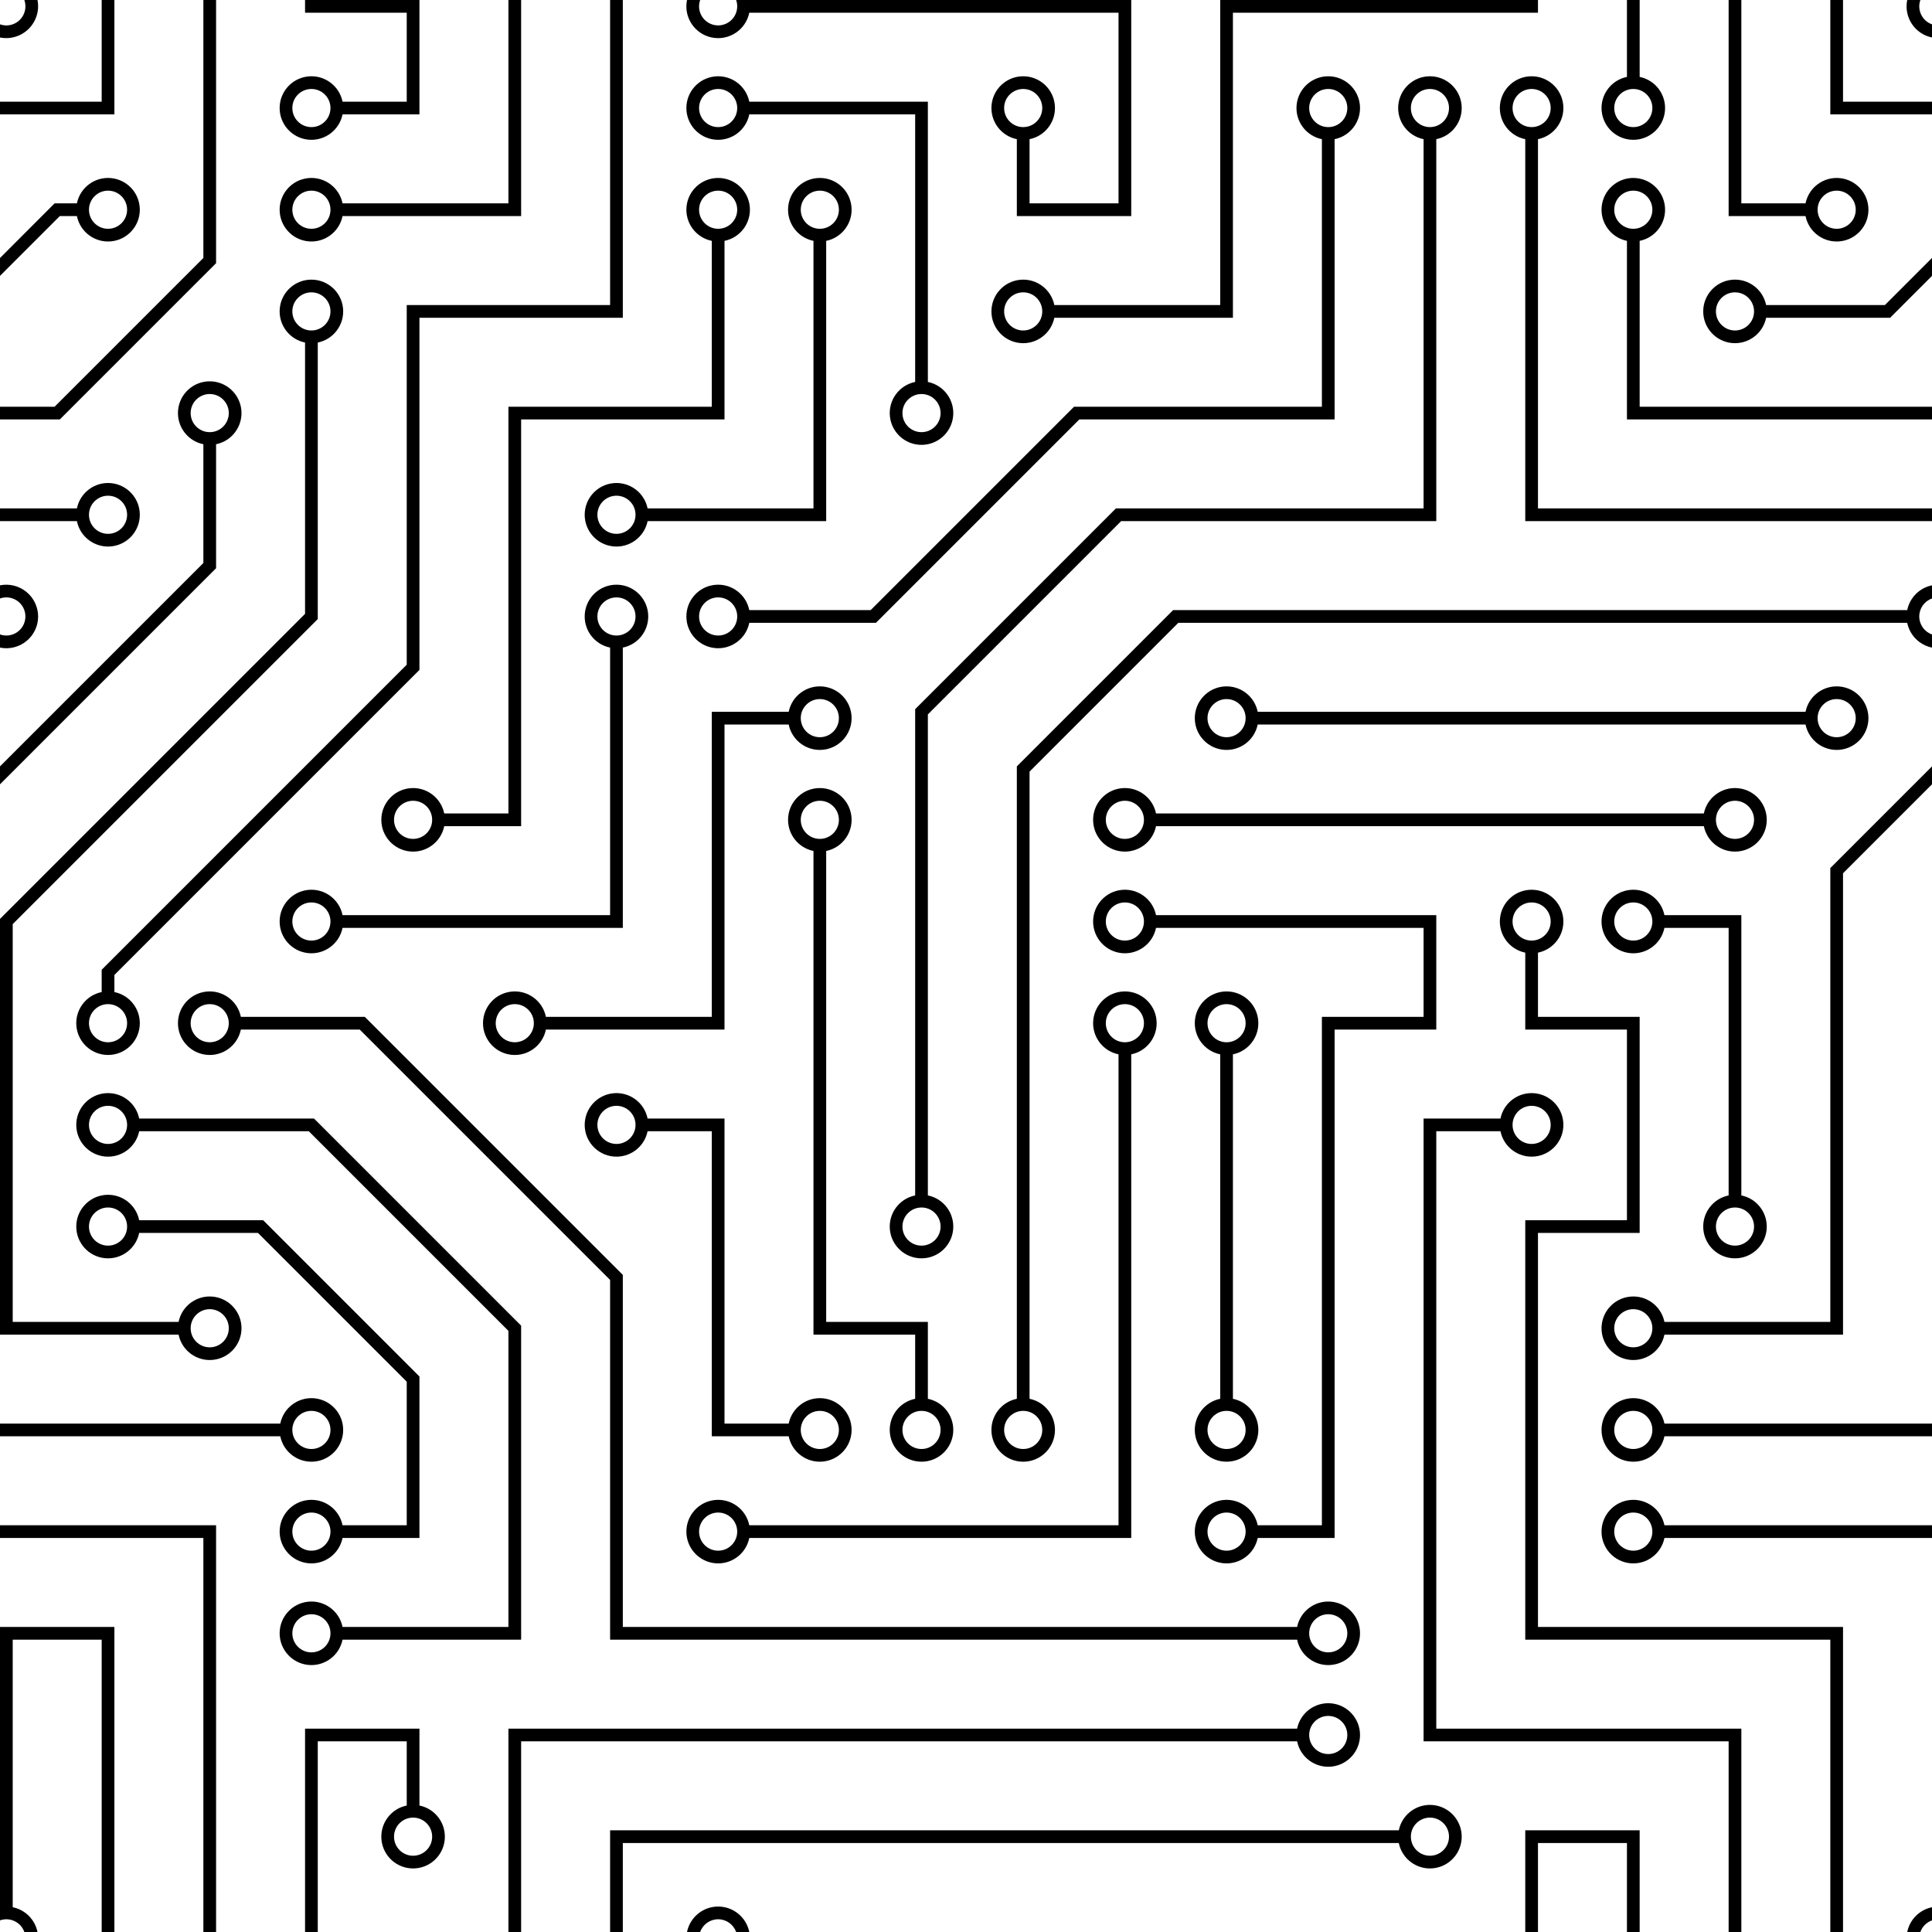
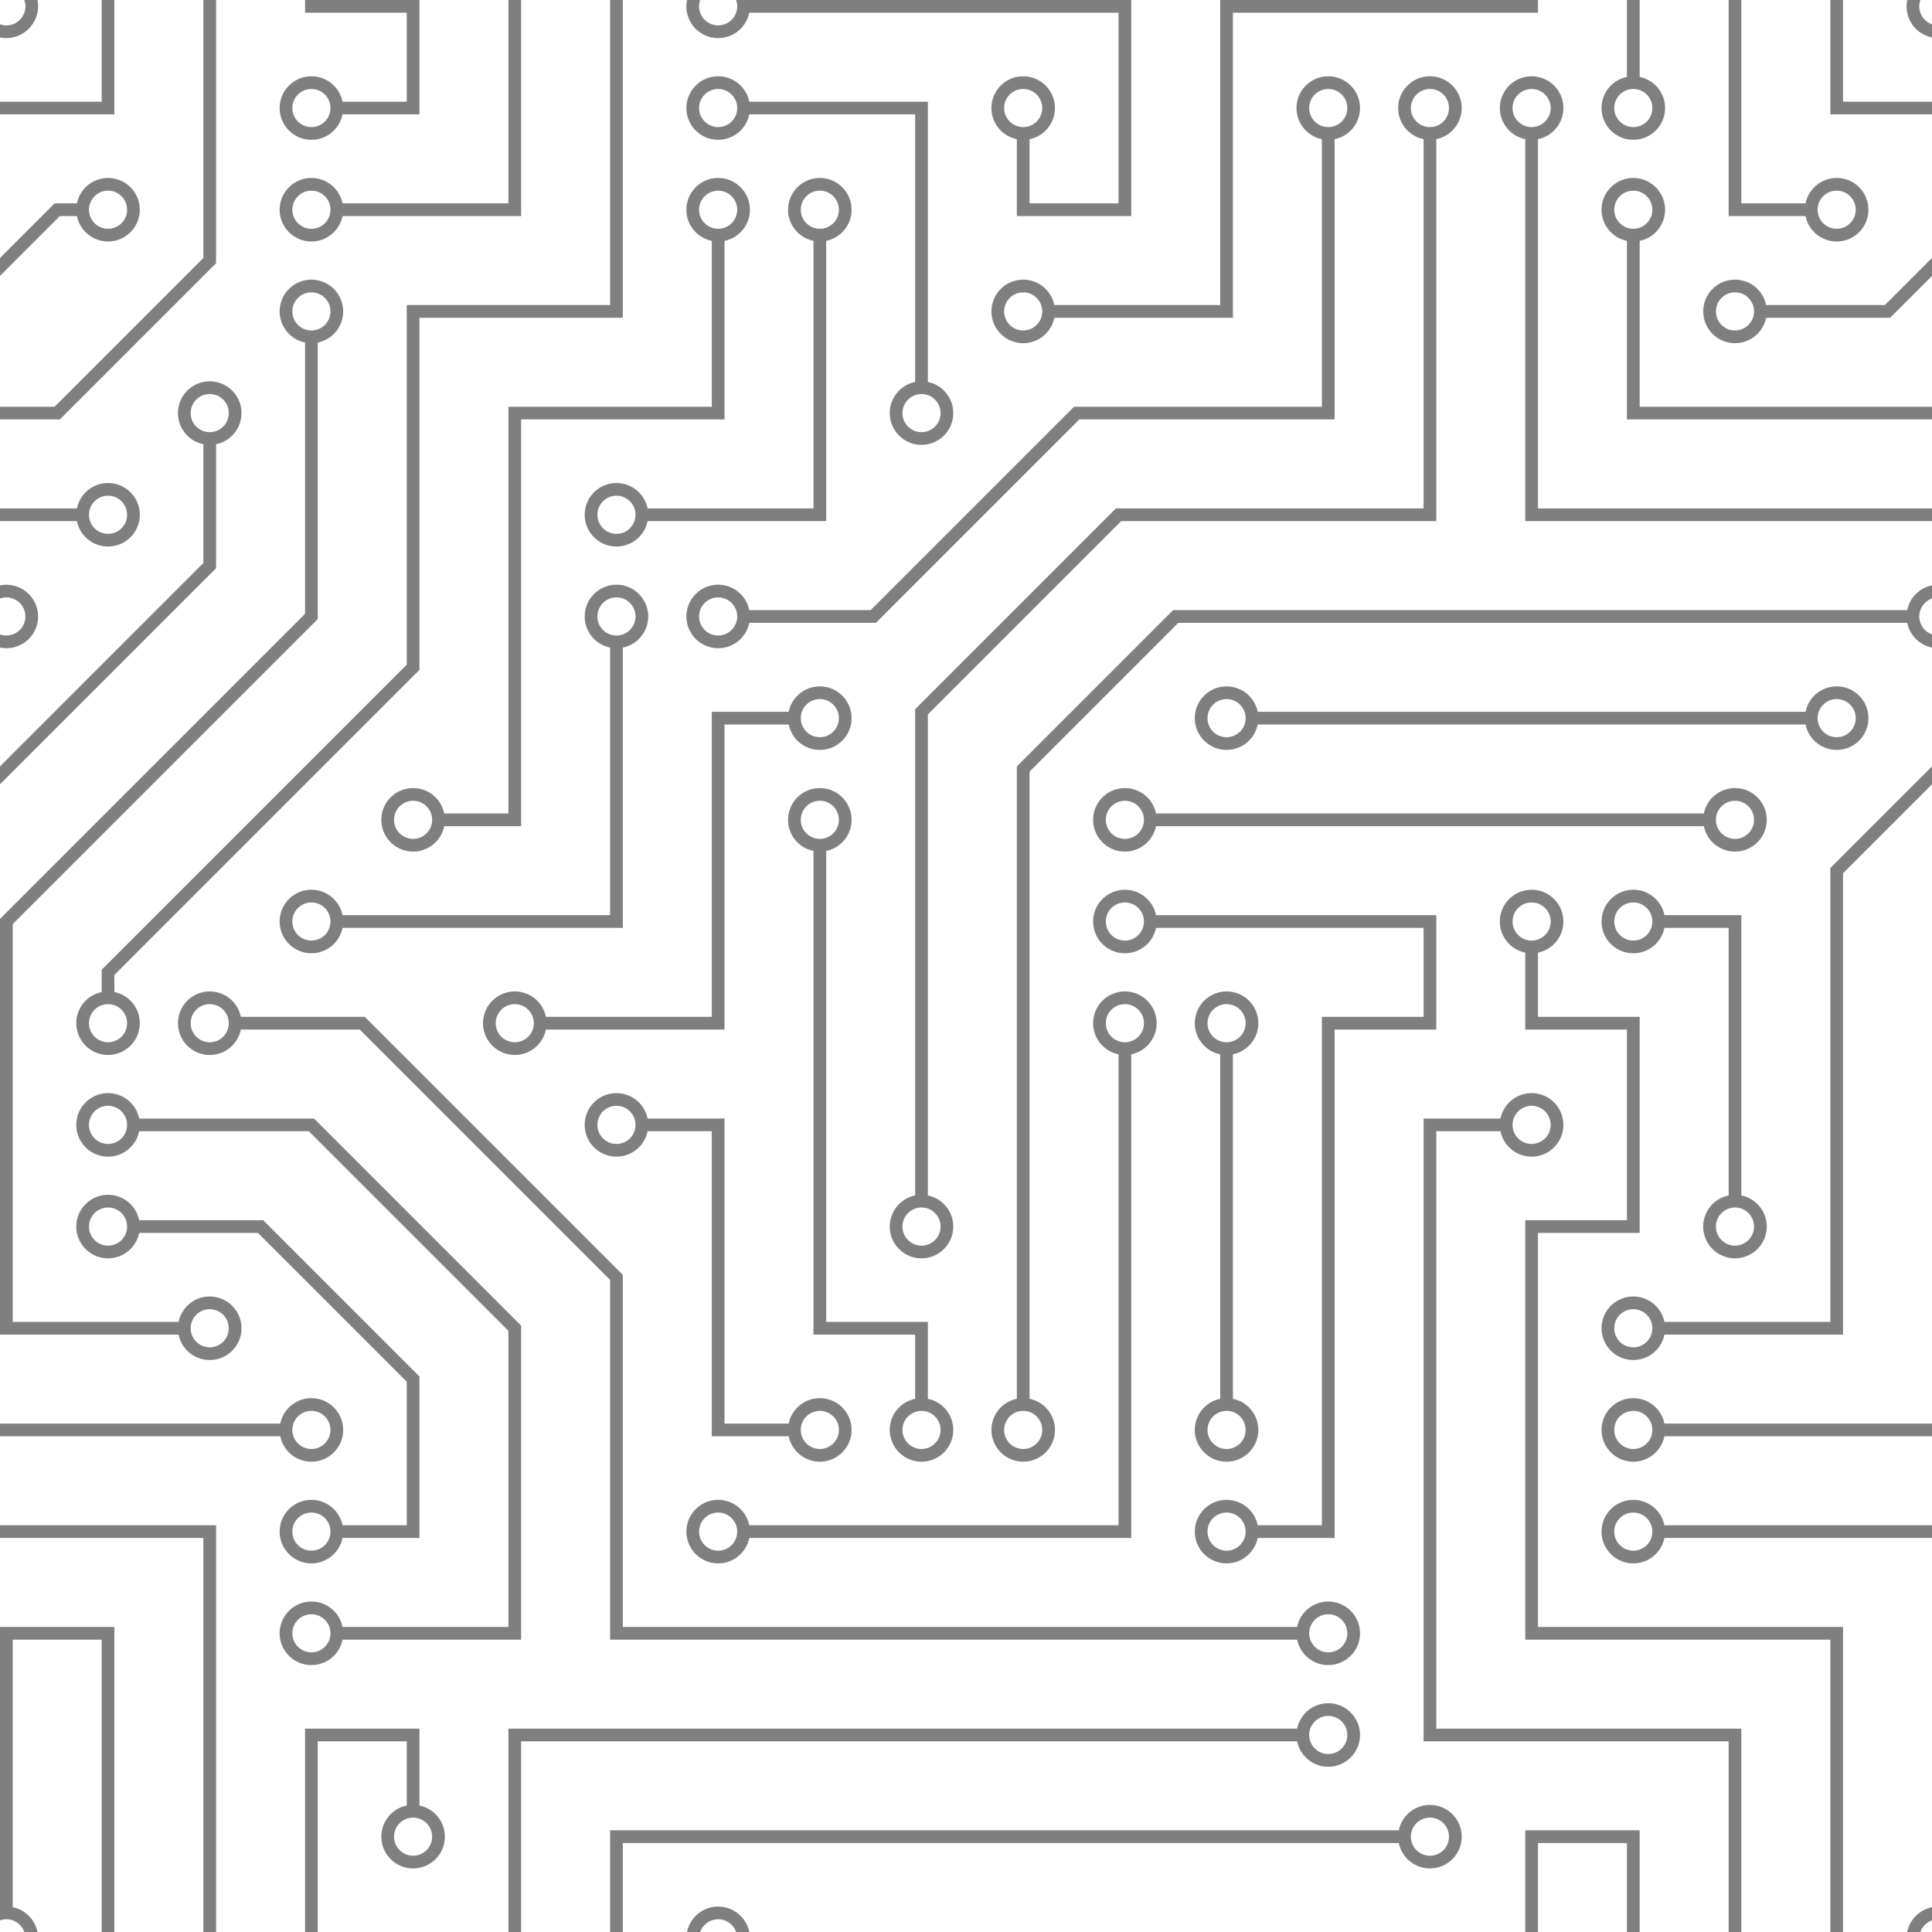
<svg xmlns="http://www.w3.org/2000/svg" viewBox="0 0 304 304" width="304" height="304">
-   <path fill="#000" d="M44.1 224a5 5 0 1 1 0 2H0v-2h44.1zm160 48a5 5 0 1 1 0 2H82v-2h122.1zm57.8-46a5 5 0 1 1 0-2H304v2h-42.1zm0 16a5 5 0 1 1 0-2H304v2h-42.1zm6.2-114a5 5 0 1 1 0 2h-86.2a5 5 0 1 1 0-2h86.2zm-256-48a5 5 0 1 1 0 2H0v-2h12.1zm185.8 34a5 5 0 1 1 0-2h86.2a5 5 0 1 1 0 2h-86.2zM258 12.1a5 5 0 1 1-2 0V0h2v12.1zm-64 208a5 5 0 1 1-2 0v-54.2a5 5 0 1 1 2 0v54.2zm48-198.2V80h62v2h-64V21.9a5 5 0 1 1 2 0zm16 16V64h46v2h-48V37.9a5 5 0 1 1 2 0zm-128 96V208h16v12.1a5 5 0 1 1-2 0V210h-16v-76.1a5 5 0 1 1 2 0zm-5.9-21.9a5 5 0 1 1 0 2H114v48H85.9a5 5 0 1 1 0-2H112v-48h12.1zm-6.2 130a5 5 0 1 1 0-2H176v-74.1a5 5 0 1 1 2 0V242h-60.1zm-16-64a5 5 0 1 1 0-2H114v48h10.1a5 5 0 1 1 0 2H112v-48h-10.1zM66 284.1a5 5 0 1 1-2 0V274H50v30h-2v-32h18v12.1zM236.1 176a5 5 0 1 1 0 2H226v94h48v32h-2v-30h-48v-98h12.1zm25.8-30a5 5 0 1 1 0-2H274v44.1a5 5 0 1 1-2 0V146h-10.1zm-64 96a5 5 0 1 1 0-2H208v-80h16v-14h-42.1a5 5 0 1 1 0-2H226v18h-16v80h-12.1zm86.2-210a5 5 0 1 1 0 2H272V0h2v32h10.1zM98 101.9V146H53.9a5 5 0 1 1 0-2H96v-42.1a5 5 0 1 1 2 0zM53.9 34a5 5 0 1 1 0-2H80V0h2v34H53.9zm60.1 3.9V66H82v64H69.9a5 5 0 1 1 0-2H80V64h32V37.9a5 5 0 1 1 2 0zM101.9 82a5 5 0 1 1 0-2H128V37.9a5 5 0 1 1 2 0V82h-28.1zm16-64a5 5 0 1 1 0-2H146v44.1a5 5 0 1 1-2 0V18h-26.1zm102.2 270a5 5 0 1 1 0 2H98v14h-2v-16h124.1zM242 149.9V160h16v34h-16v62h48v48h-2v-46h-48v-66h16v-30h-16v-12.1a5 5 0 1 1 2 0zM53.9 18a5 5 0 1 1 0-2H64V2H48V0h18v18H53.9zm112 32a5 5 0 1 1 0-2H192V0h50v2h-48v48h-28.1zm-48-48a5 5 0 0 1-9.8-2h2.07a3 3 0 1 0 5.66 0H178v34h-18V21.9a5 5 0 1 1 2 0V32h14V2h-58.1zm0 96a5 5 0 1 1 0-2H137l32-32h39V21.9a5 5 0 1 1 2 0V66h-40.17l-32 32H117.9zm28.1 90.1a5 5 0 1 1-2 0v-76.51L175.59 80H224V21.9a5 5 0 1 1 2 0V82h-49.59L146 112.41v75.69zm16 32a5 5 0 1 1-2 0v-99.51L184.59 96H300.1a5 5 0 0 1 3.9-3.9v2.07a3 3 0 0 0 0 5.66v2.07a5 5 0 0 1-3.9-3.9H185.41L162 121.41v98.69zm-144-64a5 5 0 1 1-2 0v-3.51l48-48V48h32V0h2v50H66v55.41l-48 48v2.69zM50 53.9v43.51l-48 48V208h26.1a5 5 0 1 1 0 2H0v-65.41l48-48V53.9a5 5 0 1 1 2 0zm-16 16V89.41l-34 34v-2.82l32-32V69.9a5 5 0 1 1 2 0zM12.1 32a5 5 0 1 1 0 2H9.41L0 43.41V40.6L8.59 32h3.51zm265.8 18a5 5 0 1 1 0-2h18.69l7.41-7.41v2.82L297.41 50H277.9zm-16 160a5 5 0 1 1 0-2H288v-71.41l16-16v2.82l-14 14V210h-28.1zm-208 32a5 5 0 1 1 0-2H64v-22.59L40.59 194H21.9a5 5 0 1 1 0-2H41.41L66 216.59V242H53.9zm150.2 14a5 5 0 1 1 0 2H96v-56.6L56.6 162H37.9a5 5 0 1 1 0-2h19.5L98 200.6V256h106.1zm-150.2 2a5 5 0 1 1 0-2H80v-46.59L48.59 178H21.9a5 5 0 1 1 0-2H49.41L82 208.59V258H53.9zM34 39.8v1.61L9.41 66H0v-2h8.59L32 40.59V0h2v39.8zM2 300.1a5 5 0 0 1 3.9 3.9H3.83A3 3 0 0 0 0 302.17V256h18v48h-2v-46H2v42.1zM34 241v63h-2v-62H0v-2h34v1zM17 18H0v-2h16V0h2v18h-1zm273-2h14v2h-16V0h2v16zm-32 273v15h-2v-14h-14v14h-2v-16h18v1zM0 92.1A5.02 5.02 0 0 1 6 97a5 5 0 0 1-6 4.9v-2.07a3 3 0 1 0 0-5.66V92.1zM80 272h2v32h-2v-32zm37.9 32h-2.07a3 3 0 0 0-5.66 0h-2.07a5 5 0 0 1 9.8 0zM5.9 0A5.02 5.02 0 0 1 0 5.9V3.83A3 3 0 0 0 3.83 0H5.9zm294.2 0h2.07A3 3 0 0 0 304 3.83V5.9a5 5 0 0 1-3.9-5.9zm3.9 300.1v2.07a3 3 0 0 0-1.83 1.83h-2.07a5 5 0 0 1 3.9-3.9zM97 100a3 3 0 1 0 0-6 3 3 0 0 0 0 6zm0-16a3 3 0 1 0 0-6 3 3 0 0 0 0 6zm16 16a3 3 0 1 0 0-6 3 3 0 0 0 0 6zm16 16a3 3 0 1 0 0-6 3 3 0 0 0 0 6zm0 16a3 3 0 1 0 0-6 3 3 0 0 0 0 6zm-48 32a3 3 0 1 0 0-6 3 3 0 0 0 0 6zm16 16a3 3 0 1 0 0-6 3 3 0 0 0 0 6zm32 48a3 3 0 1 0 0-6 3 3 0 0 0 0 6zm-16 16a3 3 0 1 0 0-6 3 3 0 0 0 0 6zm32-16a3 3 0 1 0 0-6 3 3 0 0 0 0 6zm0-32a3 3 0 1 0 0-6 3 3 0 0 0 0 6zm16 32a3 3 0 1 0 0-6 3 3 0 0 0 0 6zm32 16a3 3 0 1 0 0-6 3 3 0 0 0 0 6zm0-16a3 3 0 1 0 0-6 3 3 0 0 0 0 6zm-16-64a3 3 0 1 0 0-6 3 3 0 0 0 0 6zm16 0a3 3 0 1 0 0-6 3 3 0 0 0 0 6zm16 96a3 3 0 1 0 0-6 3 3 0 0 0 0 6zm0 16a3 3 0 1 0 0-6 3 3 0 0 0 0 6zm16 16a3 3 0 1 0 0-6 3 3 0 0 0 0 6zm16-144a3 3 0 1 0 0-6 3 3 0 0 0 0 6zm0 32a3 3 0 1 0 0-6 3 3 0 0 0 0 6zm16-32a3 3 0 1 0 0-6 3 3 0 0 0 0 6zm16-16a3 3 0 1 0 0-6 3 3 0 0 0 0 6zm-96 0a3 3 0 1 0 0-6 3 3 0 0 0 0 6zm0 16a3 3 0 1 0 0-6 3 3 0 0 0 0 6zm16-32a3 3 0 1 0 0-6 3 3 0 0 0 0 6zm96 0a3 3 0 1 0 0-6 3 3 0 0 0 0 6zm-16-64a3 3 0 1 0 0-6 3 3 0 0 0 0 6zm16-16a3 3 0 1 0 0-6 3 3 0 0 0 0 6zm-32 0a3 3 0 1 0 0-6 3 3 0 0 0 0 6zm0-16a3 3 0 1 0 0-6 3 3 0 0 0 0 6zm-16 0a3 3 0 1 0 0-6 3 3 0 0 0 0 6zm-16 0a3 3 0 1 0 0-6 3 3 0 0 0 0 6zm-16 0a3 3 0 1 0 0-6 3 3 0 0 0 0 6zM49 36a3 3 0 1 0 0-6 3 3 0 0 0 0 6zm-32 0a3 3 0 1 0 0-6 3 3 0 0 0 0 6zm32 16a3 3 0 1 0 0-6 3 3 0 0 0 0 6zM33 68a3 3 0 1 0 0-6 3 3 0 0 0 0 6zm16-48a3 3 0 1 0 0-6 3 3 0 0 0 0 6zm0 240a3 3 0 1 0 0-6 3 3 0 0 0 0 6zm16 32a3 3 0 1 0 0-6 3 3 0 0 0 0 6zm-16-64a3 3 0 1 0 0-6 3 3 0 0 0 0 6zm0 16a3 3 0 1 0 0-6 3 3 0 0 0 0 6zm-16-32a3 3 0 1 0 0-6 3 3 0 0 0 0 6zm80-176a3 3 0 1 0 0-6 3 3 0 0 0 0 6zm16 0a3 3 0 1 0 0-6 3 3 0 0 0 0 6zm-16-16a3 3 0 1 0 0-6 3 3 0 0 0 0 6zm32 48a3 3 0 1 0 0-6 3 3 0 0 0 0 6zm16-16a3 3 0 1 0 0-6 3 3 0 0 0 0 6zm0-32a3 3 0 1 0 0-6 3 3 0 0 0 0 6zm112 176a3 3 0 1 0 0-6 3 3 0 0 0 0 6zm-16 16a3 3 0 1 0 0-6 3 3 0 0 0 0 6zm0 16a3 3 0 1 0 0-6 3 3 0 0 0 0 6zm0 16a3 3 0 1 0 0-6 3 3 0 0 0 0 6zM17 180a3 3 0 1 0 0-6 3 3 0 0 0 0 6zm0 16a3 3 0 1 0 0-6 3 3 0 0 0 0 6zm0-32a3 3 0 1 0 0-6 3 3 0 0 0 0 6zm16 0a3 3 0 1 0 0-6 3 3 0 0 0 0 6zM17 84a3 3 0 1 0 0-6 3 3 0 0 0 0 6zm32 64a3 3 0 1 0 0-6 3 3 0 0 0 0 6zm16-16a3 3 0 1 0 0-6 3 3 0 0 0 0 6z" />
+   <path fill="#000" fill-opacity=".50" d="M44.1 224a5 5 0 1 1 0 2H0v-2h44.1zm160 48a5 5 0 1 1 0 2H82v-2h122.1zm57.8-46a5 5 0 1 1 0-2H304v2h-42.1zm0 16a5 5 0 1 1 0-2H304v2h-42.1zm6.2-114a5 5 0 1 1 0 2h-86.2a5 5 0 1 1 0-2h86.2zm-256-48a5 5 0 1 1 0 2H0v-2h12.1zm185.8 34a5 5 0 1 1 0-2h86.2a5 5 0 1 1 0 2h-86.2zM258 12.1a5 5 0 1 1-2 0V0h2v12.1zm-64 208a5 5 0 1 1-2 0v-54.2a5 5 0 1 1 2 0v54.2zm48-198.2V80h62v2h-64V21.9a5 5 0 1 1 2 0zm16 16V64h46v2h-48V37.9a5 5 0 1 1 2 0zm-128 96V208h16v12.1a5 5 0 1 1-2 0V210h-16v-76.1a5 5 0 1 1 2 0zm-5.9-21.9a5 5 0 1 1 0 2H114v48H85.9a5 5 0 1 1 0-2H112v-48h12.1zm-6.2 130a5 5 0 1 1 0-2H176v-74.1a5 5 0 1 1 2 0V242h-60.1zm-16-64a5 5 0 1 1 0-2H114v48h10.1a5 5 0 1 1 0 2H112v-48h-10.1zM66 284.1a5 5 0 1 1-2 0V274H50v30h-2v-32h18v12.1zM236.1 176a5 5 0 1 1 0 2H226v94h48v32h-2v-30h-48v-98h12.1zm25.8-30a5 5 0 1 1 0-2H274v44.1a5 5 0 1 1-2 0V146h-10.1zm-64 96a5 5 0 1 1 0-2H208v-80h16v-14h-42.1a5 5 0 1 1 0-2H226v18h-16v80h-12.1zm86.2-210a5 5 0 1 1 0 2H272V0h2v32h10.1zM98 101.9V146H53.9a5 5 0 1 1 0-2H96v-42.1a5 5 0 1 1 2 0zM53.9 34a5 5 0 1 1 0-2H80V0h2v34H53.9zm60.1 3.9V66H82v64H69.9a5 5 0 1 1 0-2H80V64h32V37.9a5 5 0 1 1 2 0zM101.9 82a5 5 0 1 1 0-2H128V37.9a5 5 0 1 1 2 0V82h-28.1zm16-64a5 5 0 1 1 0-2H146v44.1a5 5 0 1 1-2 0V18h-26.1zm102.2 270a5 5 0 1 1 0 2H98v14h-2v-16h124.1zM242 149.9V160h16v34h-16v62h48v48h-2v-46h-48v-66h16v-30h-16v-12.1a5 5 0 1 1 2 0zM53.9 18a5 5 0 1 1 0-2H64V2H48V0h18v18H53.9zm112 32a5 5 0 1 1 0-2H192V0h50v2h-48v48h-28.1zm-48-48a5 5 0 0 1-9.8-2h2.07a3 3 0 1 0 5.66 0H178v34h-18V21.9a5 5 0 1 1 2 0V32h14V2h-58.1zm0 96a5 5 0 1 1 0-2H137l32-32h39V21.9a5 5 0 1 1 2 0V66h-40.17l-32 32H117.9zm28.1 90.1a5 5 0 1 1-2 0v-76.51L175.59 80H224V21.9a5 5 0 1 1 2 0V82h-49.59L146 112.41v75.69zm16 32a5 5 0 1 1-2 0v-99.51L184.59 96H300.1a5 5 0 0 1 3.9-3.9v2.07a3 3 0 0 0 0 5.66v2.07a5 5 0 0 1-3.9-3.9H185.41L162 121.41v98.69zm-144-64a5 5 0 1 1-2 0v-3.51l48-48V48h32V0h2v50H66v55.41l-48 48v2.69zM50 53.9v43.51l-48 48V208h26.1a5 5 0 1 1 0 2H0v-65.41l48-48V53.9a5 5 0 1 1 2 0zm-16 16V89.41l-34 34v-2.82l32-32V69.9a5 5 0 1 1 2 0zM12.1 32a5 5 0 1 1 0 2H9.41L0 43.41V40.6L8.59 32h3.51zm265.8 18a5 5 0 1 1 0-2h18.69l7.41-7.41v2.82L297.41 50H277.9zm-16 160a5 5 0 1 1 0-2H288v-71.41l16-16v2.82l-14 14V210h-28.1zm-208 32a5 5 0 1 1 0-2H64v-22.59L40.59 194H21.9a5 5 0 1 1 0-2H41.41L66 216.59V242H53.9zm150.2 14a5 5 0 1 1 0 2H96v-56.6L56.6 162H37.9a5 5 0 1 1 0-2h19.5L98 200.6V256h106.1zm-150.2 2a5 5 0 1 1 0-2H80v-46.59L48.59 178H21.9a5 5 0 1 1 0-2H49.41L82 208.59V258H53.9zM34 39.8v1.61L9.41 66H0v-2h8.59L32 40.59V0h2v39.8zM2 300.1a5 5 0 0 1 3.9 3.9H3.83A3 3 0 0 0 0 302.17V256h18v48h-2v-46H2v42.1zM34 241v63h-2v-62H0v-2h34v1zM17 18H0v-2h16V0h2v18h-1zm273-2h14v2h-16V0h2v16zm-32 273v15h-2v-14h-14v14h-2v-16h18v1zM0 92.1A5.02 5.02 0 0 1 6 97a5 5 0 0 1-6 4.9v-2.07a3 3 0 1 0 0-5.66V92.1zM80 272h2v32h-2v-32zm37.9 32h-2.07a3 3 0 0 0-5.66 0h-2.07a5 5 0 0 1 9.8 0zM5.9 0A5.02 5.02 0 0 1 0 5.9V3.83A3 3 0 0 0 3.83 0H5.9zm294.2 0h2.07A3 3 0 0 0 304 3.83V5.9a5 5 0 0 1-3.9-5.9zm3.9 300.1v2.07a3 3 0 0 0-1.83 1.83h-2.07a5 5 0 0 1 3.9-3.9zM97 100a3 3 0 1 0 0-6 3 3 0 0 0 0 6zm0-16a3 3 0 1 0 0-6 3 3 0 0 0 0 6zm16 16a3 3 0 1 0 0-6 3 3 0 0 0 0 6zm16 16a3 3 0 1 0 0-6 3 3 0 0 0 0 6zm0 16a3 3 0 1 0 0-6 3 3 0 0 0 0 6zm-48 32a3 3 0 1 0 0-6 3 3 0 0 0 0 6zm16 16a3 3 0 1 0 0-6 3 3 0 0 0 0 6zm32 48a3 3 0 1 0 0-6 3 3 0 0 0 0 6zm-16 16a3 3 0 1 0 0-6 3 3 0 0 0 0 6zm32-16a3 3 0 1 0 0-6 3 3 0 0 0 0 6zm0-32a3 3 0 1 0 0-6 3 3 0 0 0 0 6zm16 32a3 3 0 1 0 0-6 3 3 0 0 0 0 6zm32 16a3 3 0 1 0 0-6 3 3 0 0 0 0 6zm0-16a3 3 0 1 0 0-6 3 3 0 0 0 0 6zm-16-64a3 3 0 1 0 0-6 3 3 0 0 0 0 6zm16 0a3 3 0 1 0 0-6 3 3 0 0 0 0 6zm16 96a3 3 0 1 0 0-6 3 3 0 0 0 0 6zm0 16a3 3 0 1 0 0-6 3 3 0 0 0 0 6zm16 16a3 3 0 1 0 0-6 3 3 0 0 0 0 6zm16-144a3 3 0 1 0 0-6 3 3 0 0 0 0 6zm0 32a3 3 0 1 0 0-6 3 3 0 0 0 0 6zm16-32a3 3 0 1 0 0-6 3 3 0 0 0 0 6zm16-16a3 3 0 1 0 0-6 3 3 0 0 0 0 6zm-96 0a3 3 0 1 0 0-6 3 3 0 0 0 0 6zm0 16a3 3 0 1 0 0-6 3 3 0 0 0 0 6zm16-32a3 3 0 1 0 0-6 3 3 0 0 0 0 6zm96 0a3 3 0 1 0 0-6 3 3 0 0 0 0 6zm-16-64a3 3 0 1 0 0-6 3 3 0 0 0 0 6zm16-16a3 3 0 1 0 0-6 3 3 0 0 0 0 6zm-32 0a3 3 0 1 0 0-6 3 3 0 0 0 0 6zm0-16a3 3 0 1 0 0-6 3 3 0 0 0 0 6zm-16 0a3 3 0 1 0 0-6 3 3 0 0 0 0 6zm-16 0a3 3 0 1 0 0-6 3 3 0 0 0 0 6zm-16 0a3 3 0 1 0 0-6 3 3 0 0 0 0 6zM49 36a3 3 0 1 0 0-6 3 3 0 0 0 0 6zm-32 0a3 3 0 1 0 0-6 3 3 0 0 0 0 6zm32 16a3 3 0 1 0 0-6 3 3 0 0 0 0 6zM33 68a3 3 0 1 0 0-6 3 3 0 0 0 0 6zm16-48a3 3 0 1 0 0-6 3 3 0 0 0 0 6zm0 240a3 3 0 1 0 0-6 3 3 0 0 0 0 6zm16 32a3 3 0 1 0 0-6 3 3 0 0 0 0 6zm-16-64a3 3 0 1 0 0-6 3 3 0 0 0 0 6zm0 16a3 3 0 1 0 0-6 3 3 0 0 0 0 6zm-16-32a3 3 0 1 0 0-6 3 3 0 0 0 0 6zm80-176a3 3 0 1 0 0-6 3 3 0 0 0 0 6zm16 0a3 3 0 1 0 0-6 3 3 0 0 0 0 6zm-16-16a3 3 0 1 0 0-6 3 3 0 0 0 0 6zm32 48a3 3 0 1 0 0-6 3 3 0 0 0 0 6zm16-16a3 3 0 1 0 0-6 3 3 0 0 0 0 6zm0-32a3 3 0 1 0 0-6 3 3 0 0 0 0 6zm112 176a3 3 0 1 0 0-6 3 3 0 0 0 0 6zm-16 16a3 3 0 1 0 0-6 3 3 0 0 0 0 6zm0 16a3 3 0 1 0 0-6 3 3 0 0 0 0 6zm0 16a3 3 0 1 0 0-6 3 3 0 0 0 0 6zM17 180a3 3 0 1 0 0-6 3 3 0 0 0 0 6zm0 16a3 3 0 1 0 0-6 3 3 0 0 0 0 6zm0-32a3 3 0 1 0 0-6 3 3 0 0 0 0 6zm16 0a3 3 0 1 0 0-6 3 3 0 0 0 0 6zM17 84a3 3 0 1 0 0-6 3 3 0 0 0 0 6zm32 64a3 3 0 1 0 0-6 3 3 0 0 0 0 6zm16-16a3 3 0 1 0 0-6 3 3 0 0 0 0 6z" />
</svg>
